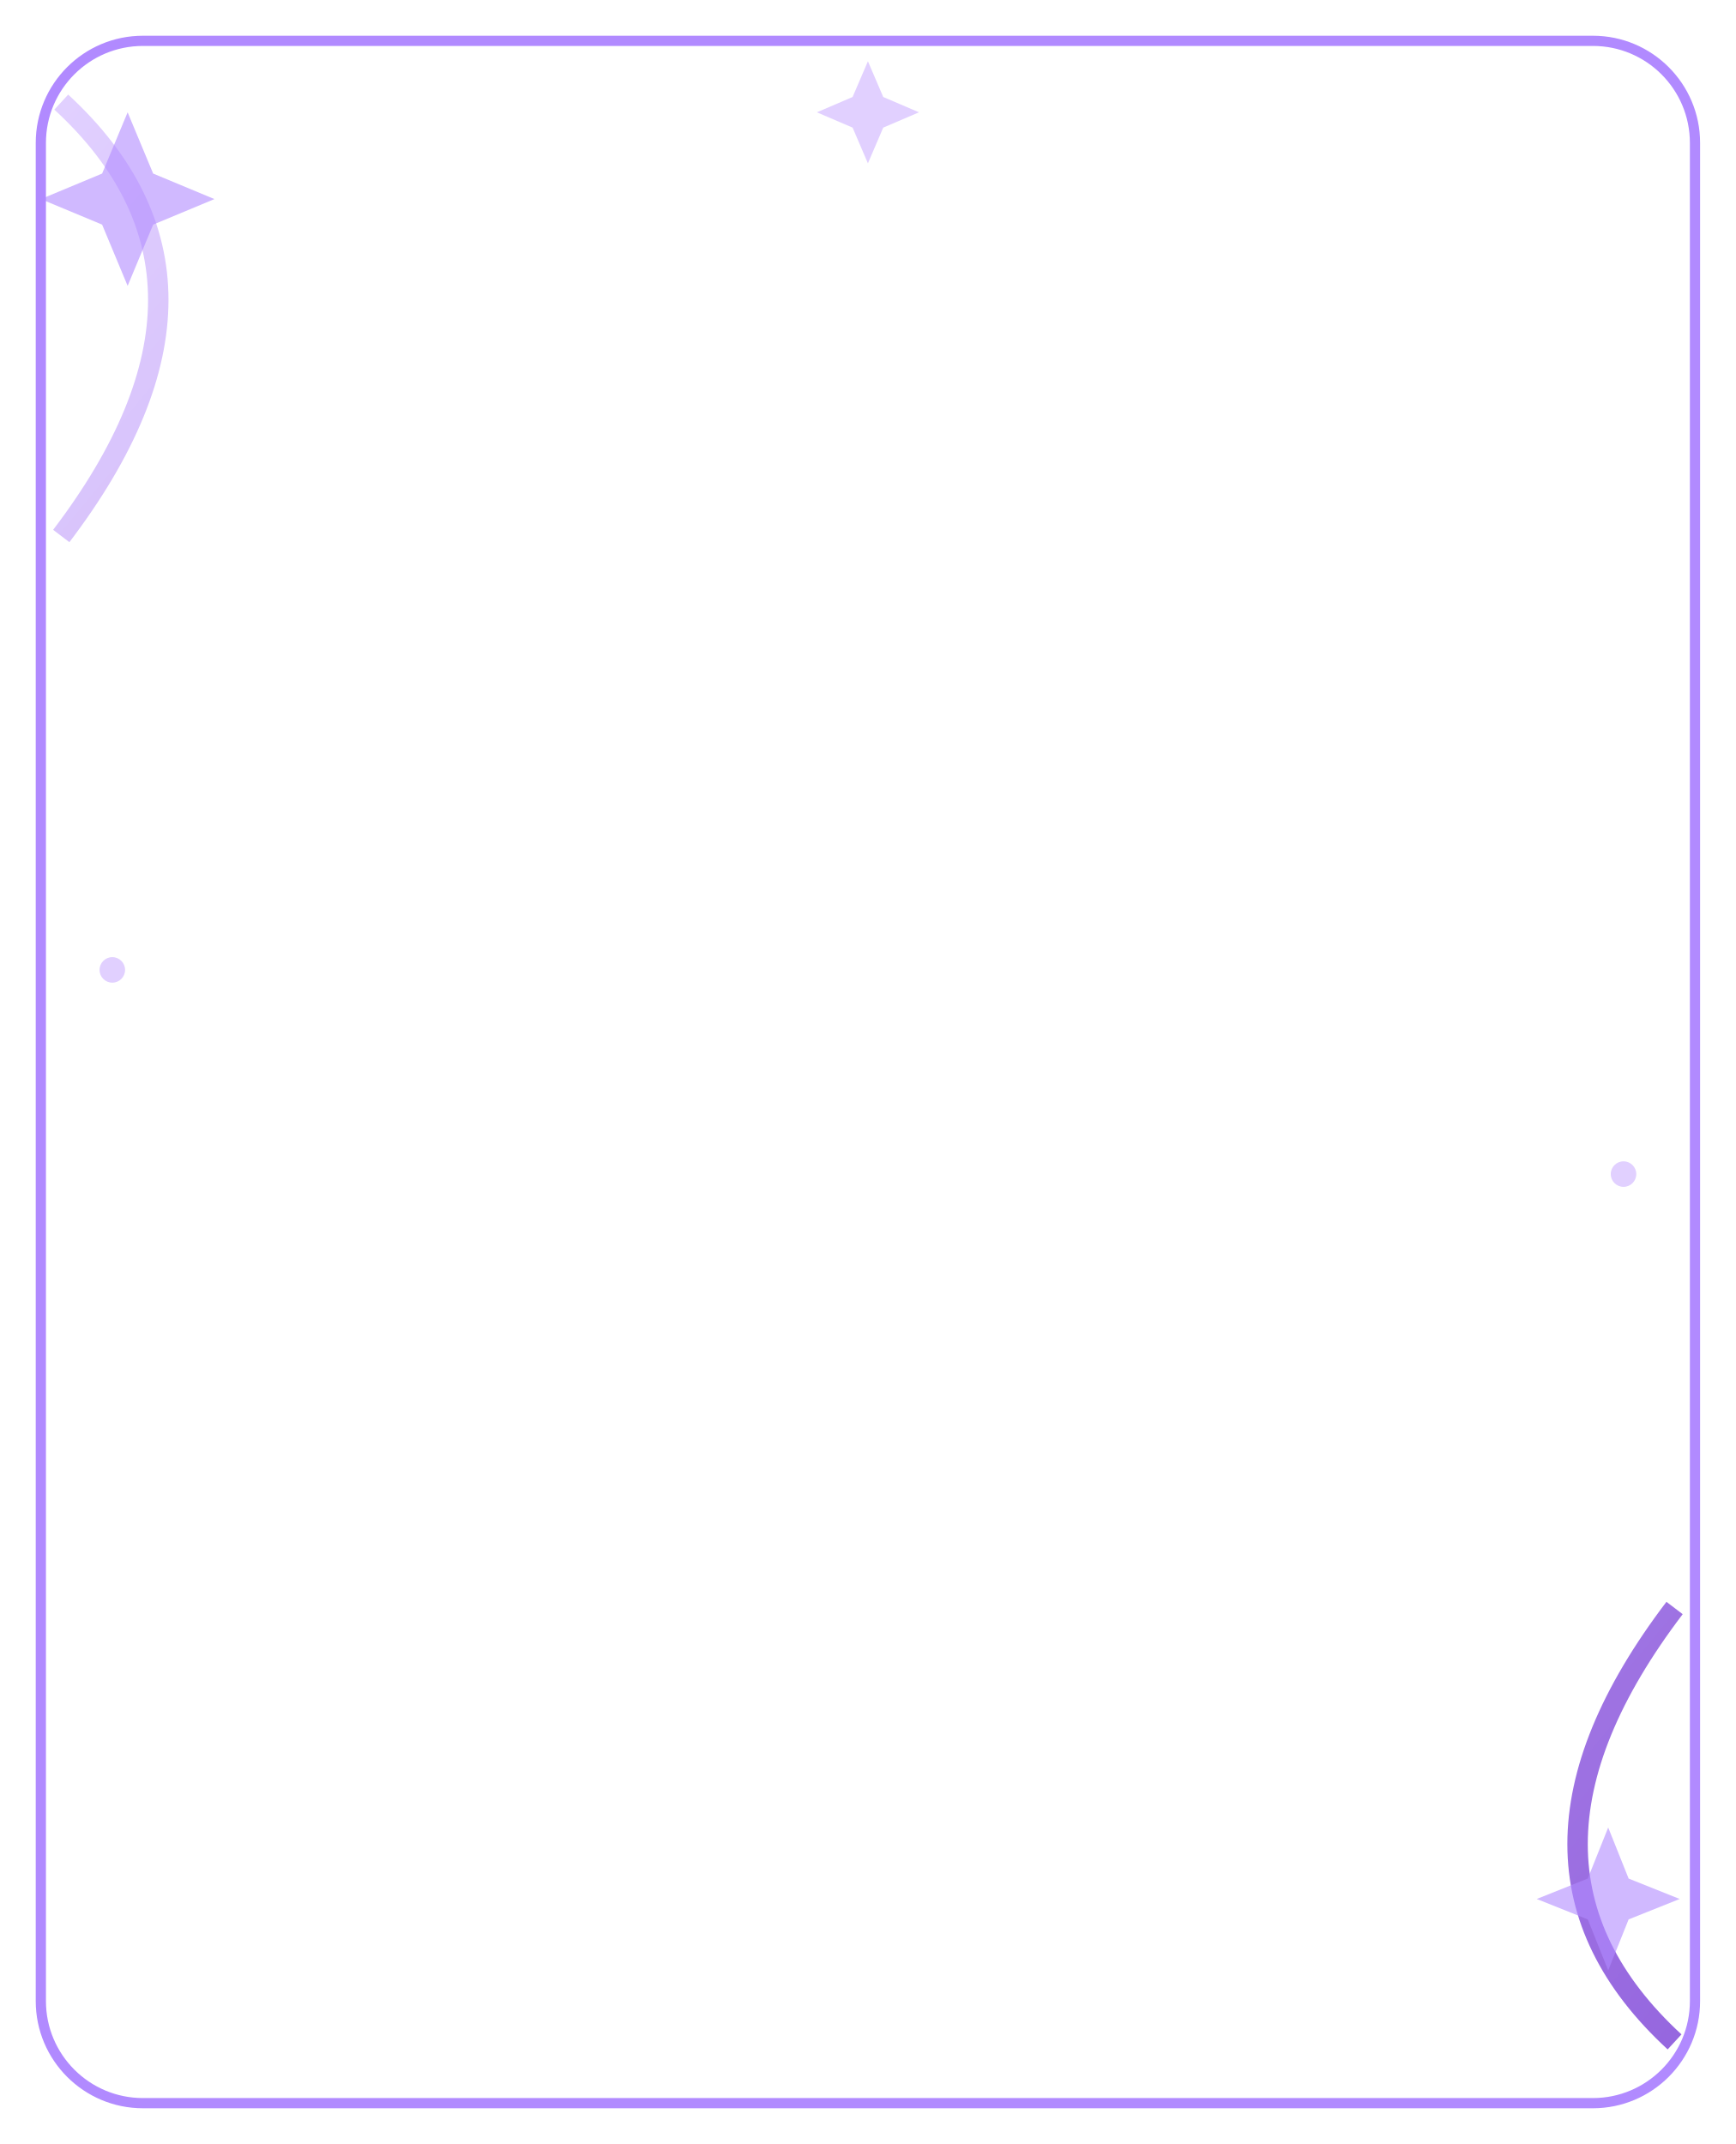
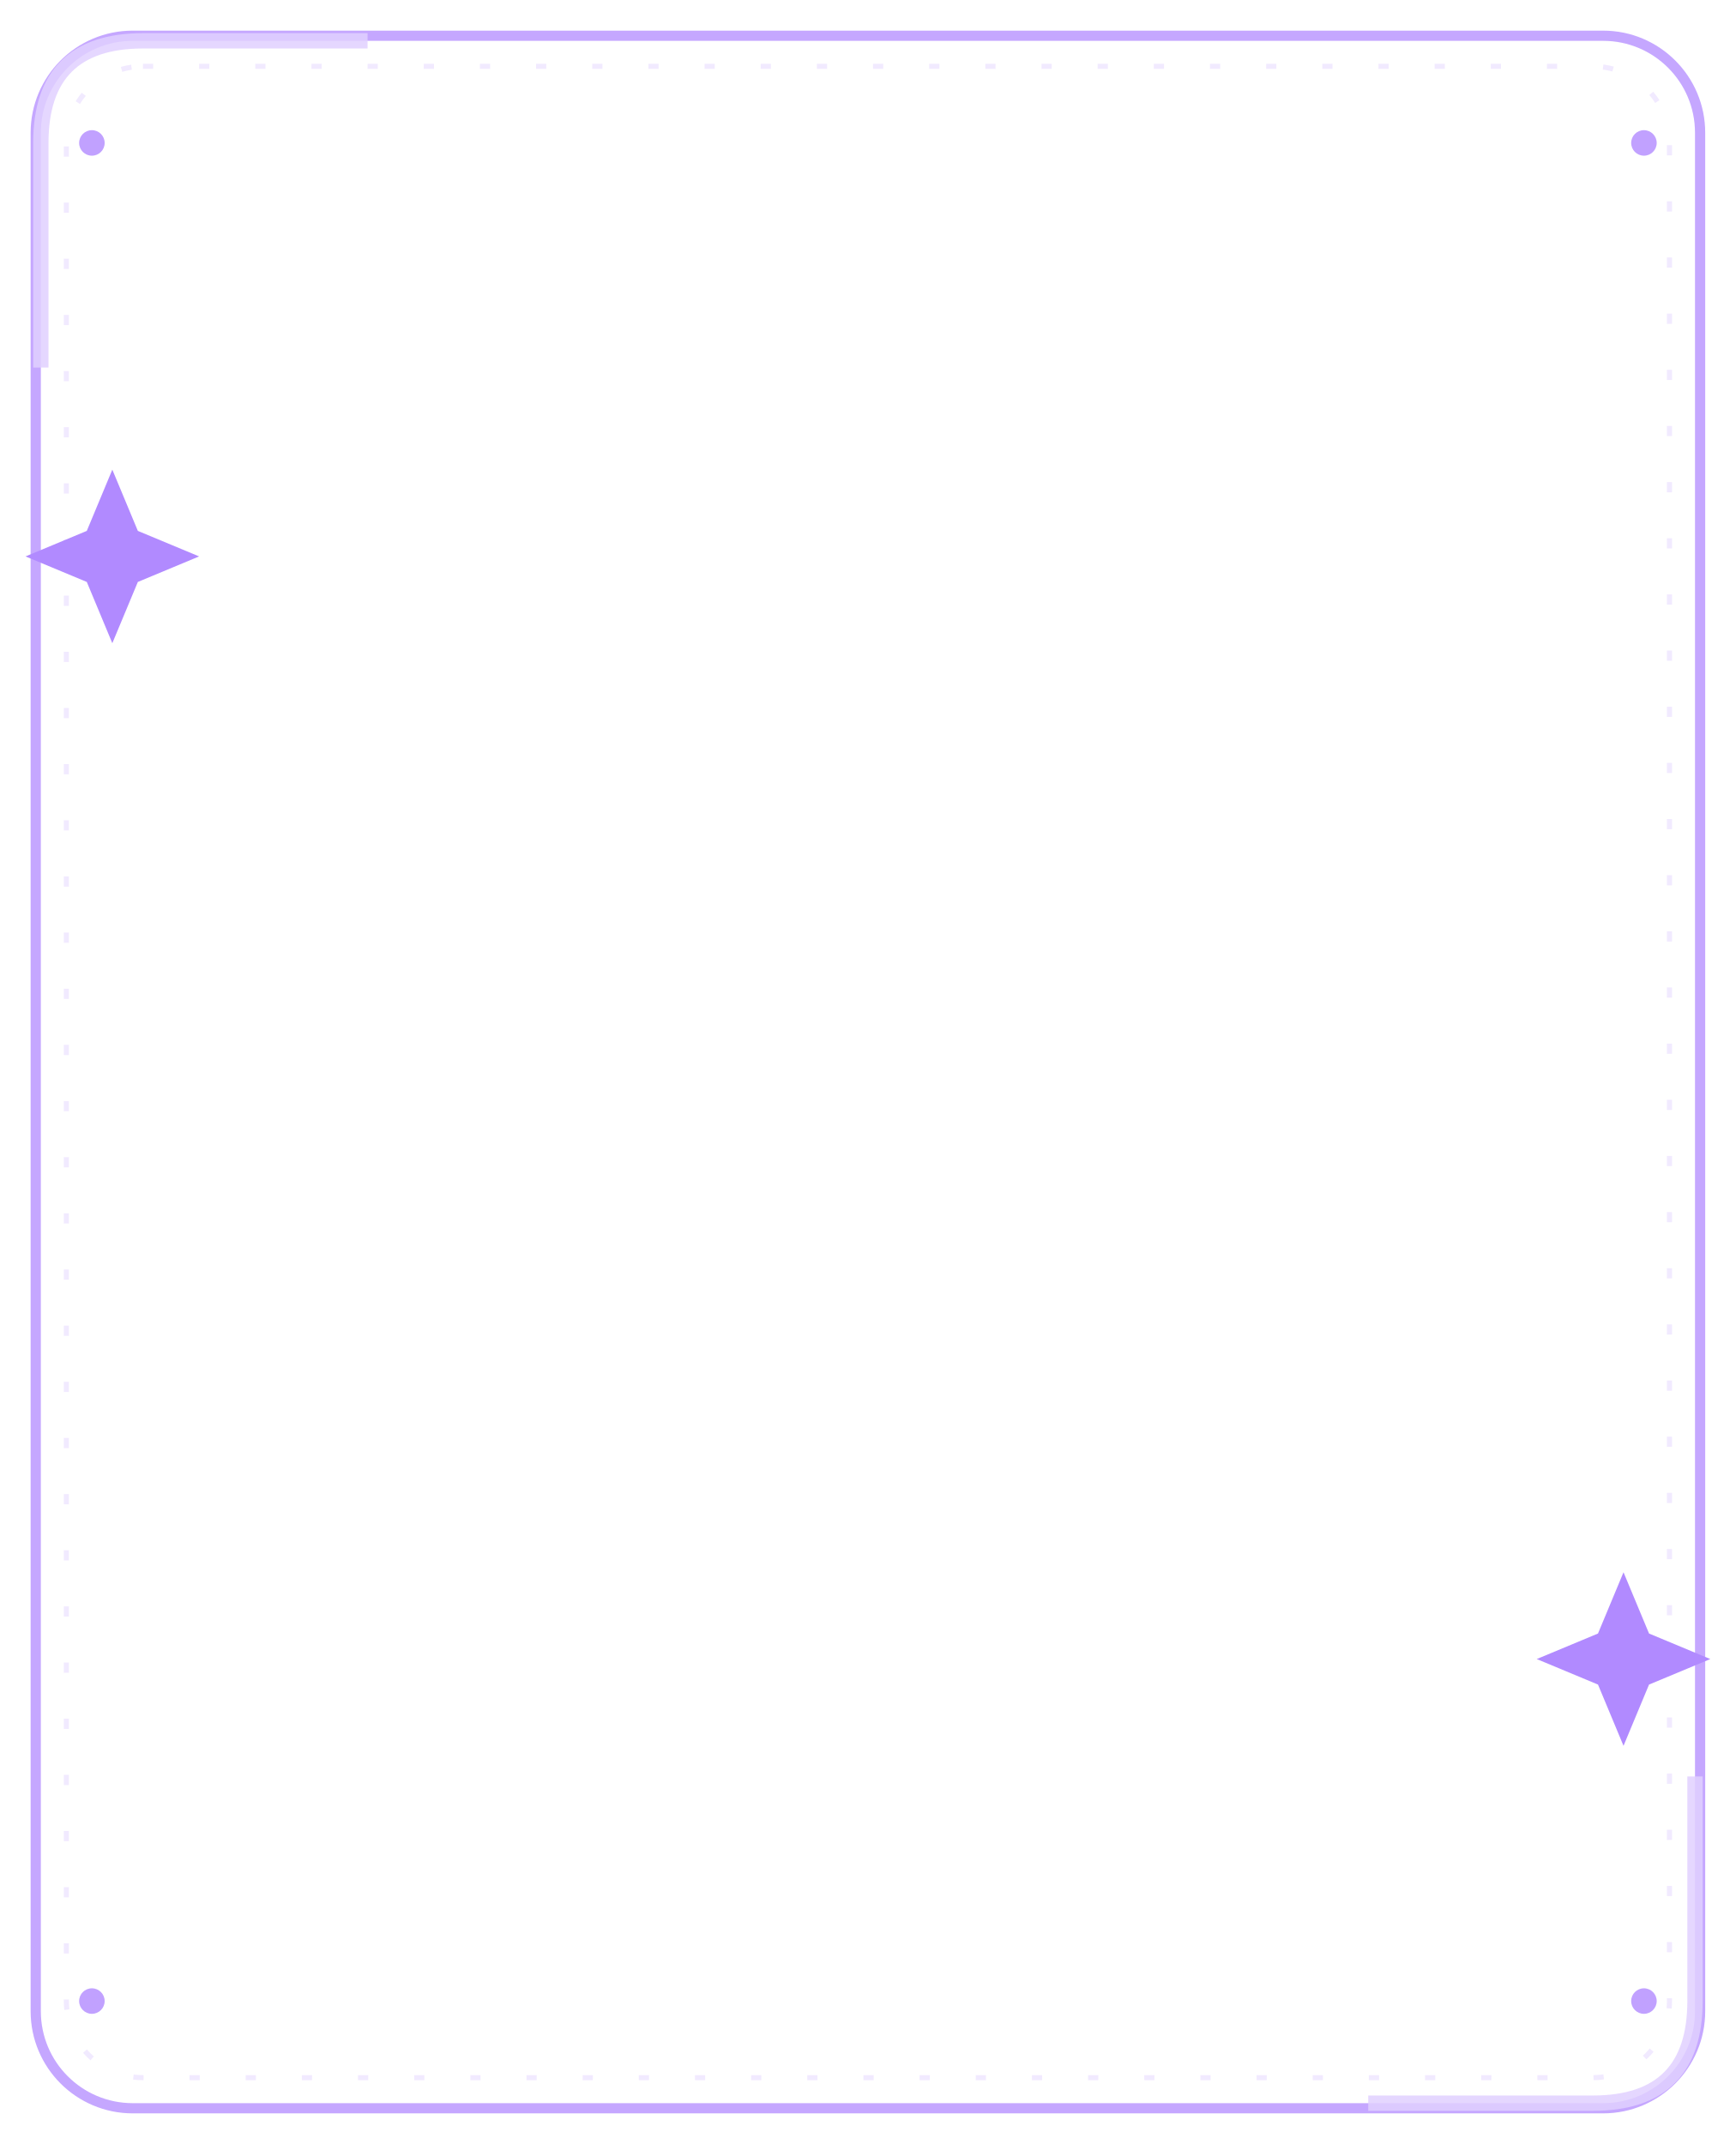
- <svg xmlns="http://www.w3.org/2000/svg" viewBox="0 0 340 420" width="340" height="420" preserveAspectRatio="xMidYMid meet">
-   <defs>
-     <linearGradient id="h" x2="1" y2="1">
-       <stop stop-color="#e1d0ff" />
-       <stop offset="1" stop-color="#9667df" />
-     </linearGradient>
-   </defs>
-   <rect x="8" y="8" width="324" height="404" rx="20" fill="none" stroke="#b18aff" stroke-width="2" />
-   <path d="M12 105q38-50 0-85M328 315q-38 50 0 85" fill="none" stroke="url(#h)" stroke-width="4" />
-   <path d="M25 22l5 12 12 5-12 5-5 12-5-12-12-5 12-5zM315 358l4 10 10 4-10 4-4 10-4-10-10-4 10-4z" fill="#b18aff" opacity=".6" />
-   <g fill="#e1d0ff">
-     <circle cx="22" cy="190" r="2.5" />
-     <circle cx="318" cy="230" r="2.5" />
-     <path d="M170 12l3 7 7 3-7 3-3 7-3-7-7-3 7-3z" />
+ <svg xmlns="http://www.w3.org/2000/svg" viewBox="0 0 340 420" width="340" height="420" preserveAspectRatio="none">
+   <rect x="7" y="7" width="326" height="406" rx="19" fill="none" stroke="#b18aff" stroke-width="2" opacity=".75" />
+   <rect x="13" y="13" width="314" height="394" rx="15" fill="none" stroke="#e1d0ff" stroke-width="1" stroke-dasharray="2 9" opacity=".45" />
+   <path d="M22 92l5 12 12 5-12 5-5 12-5-12-12-5 12-5zM318 308l5 12 12 5-12 5-5 12-5-12-12-5 12-5z" fill="#b18aff" />
+   <g fill="#b18aff" opacity=".8">
+     <circle cx="18" cy="28" r="2.5" />
+     <circle cx="322" cy="28" r="2.5" />
+     <circle cx="18" cy="392" r="2.5" />
+     <circle cx="322" cy="392" r="2.5" />
  </g>
+   <path d="M8 72V28Q8 8 28 8h44M332 348v44q0 20-20 20h-44" fill="none" stroke="#e1d0ff" stroke-width="3" opacity=".85" />
</svg>
